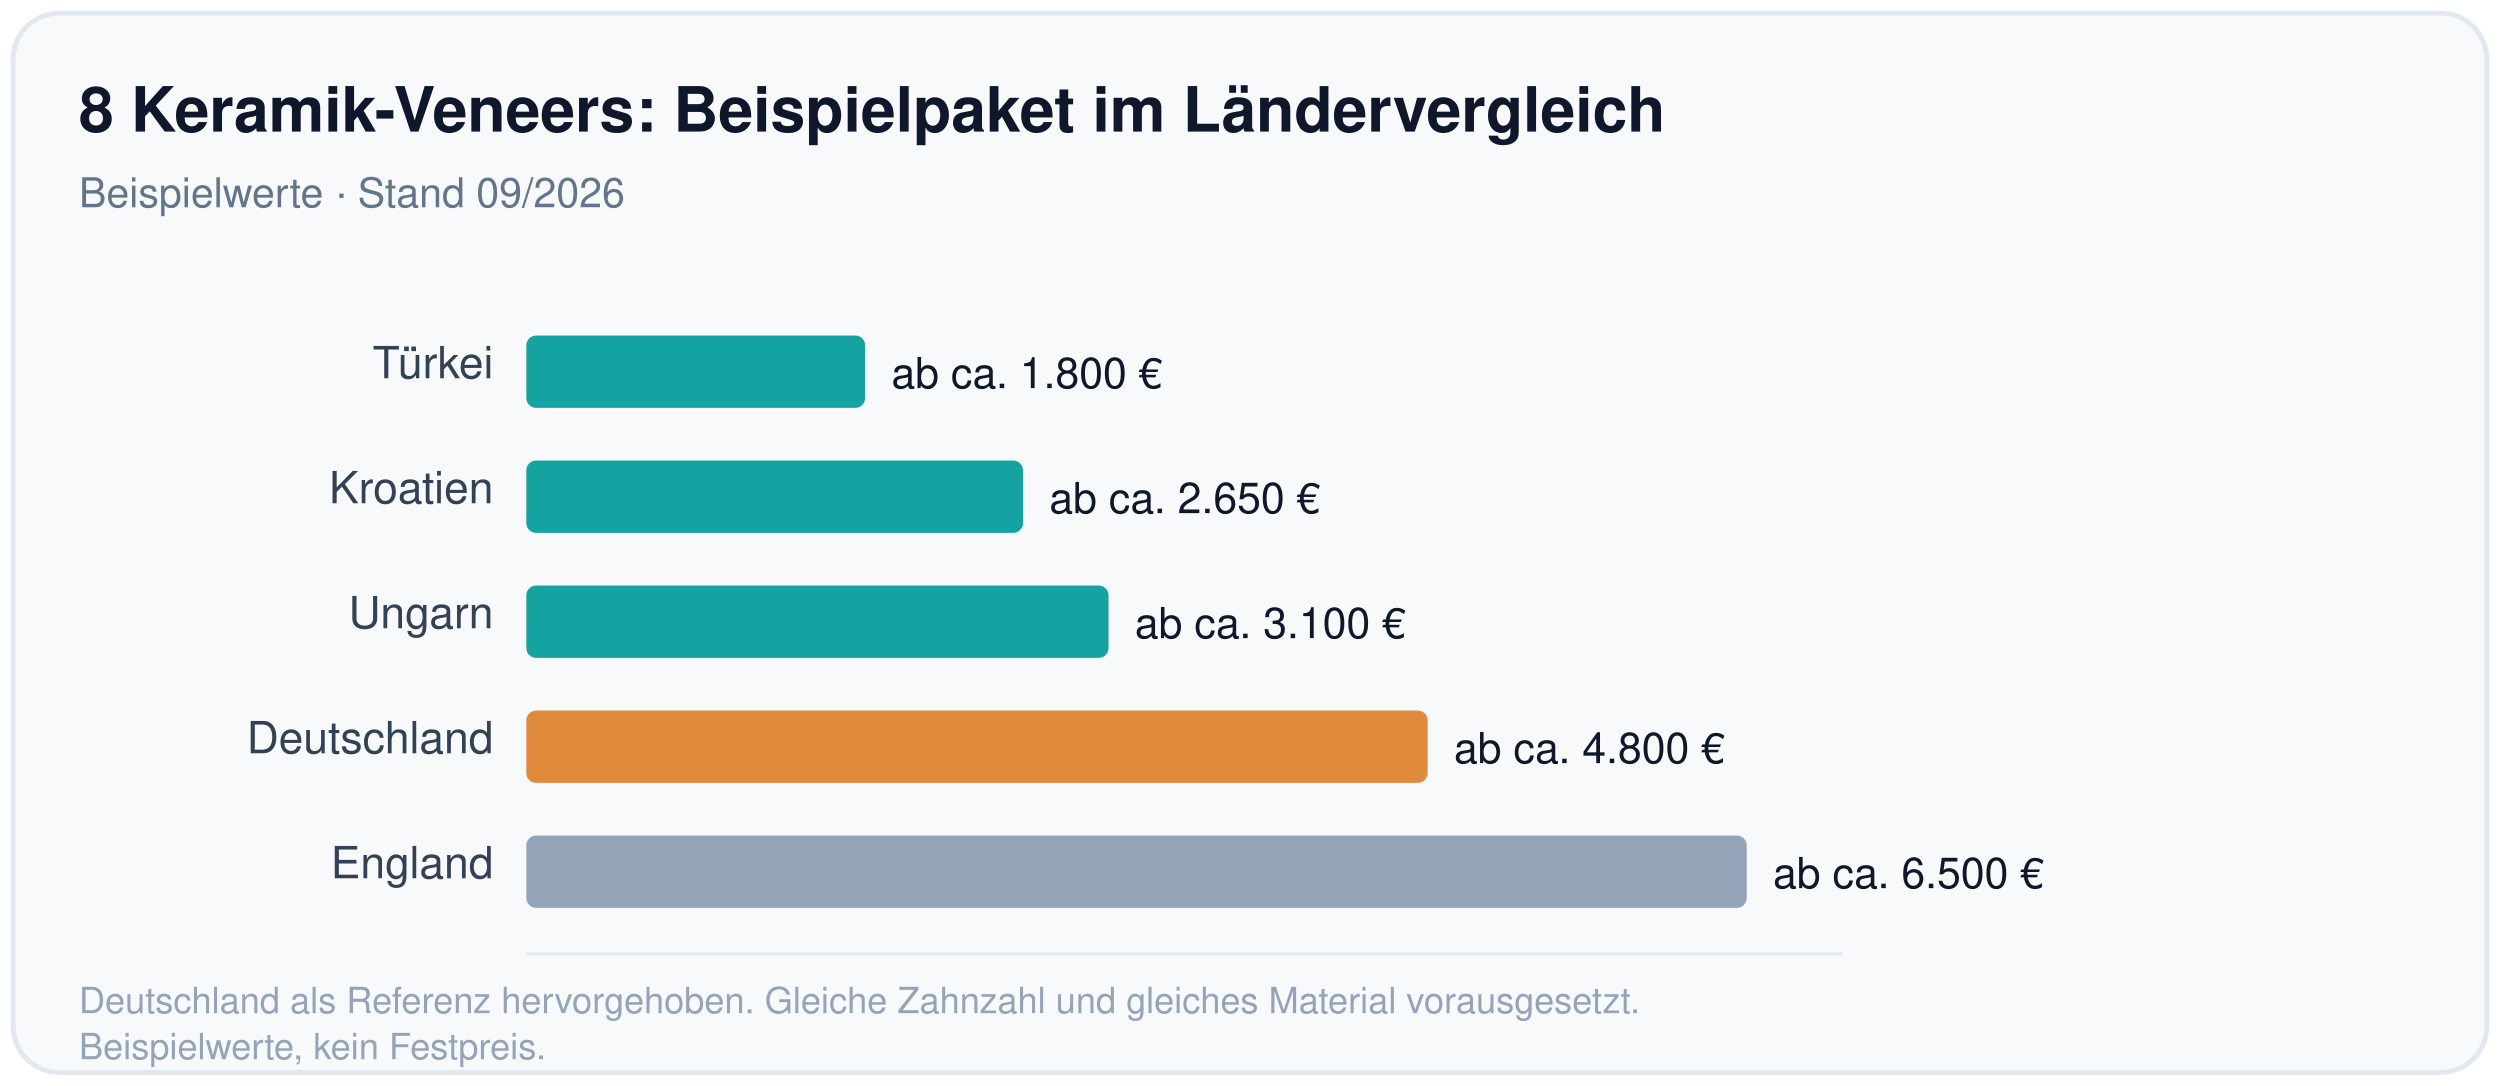
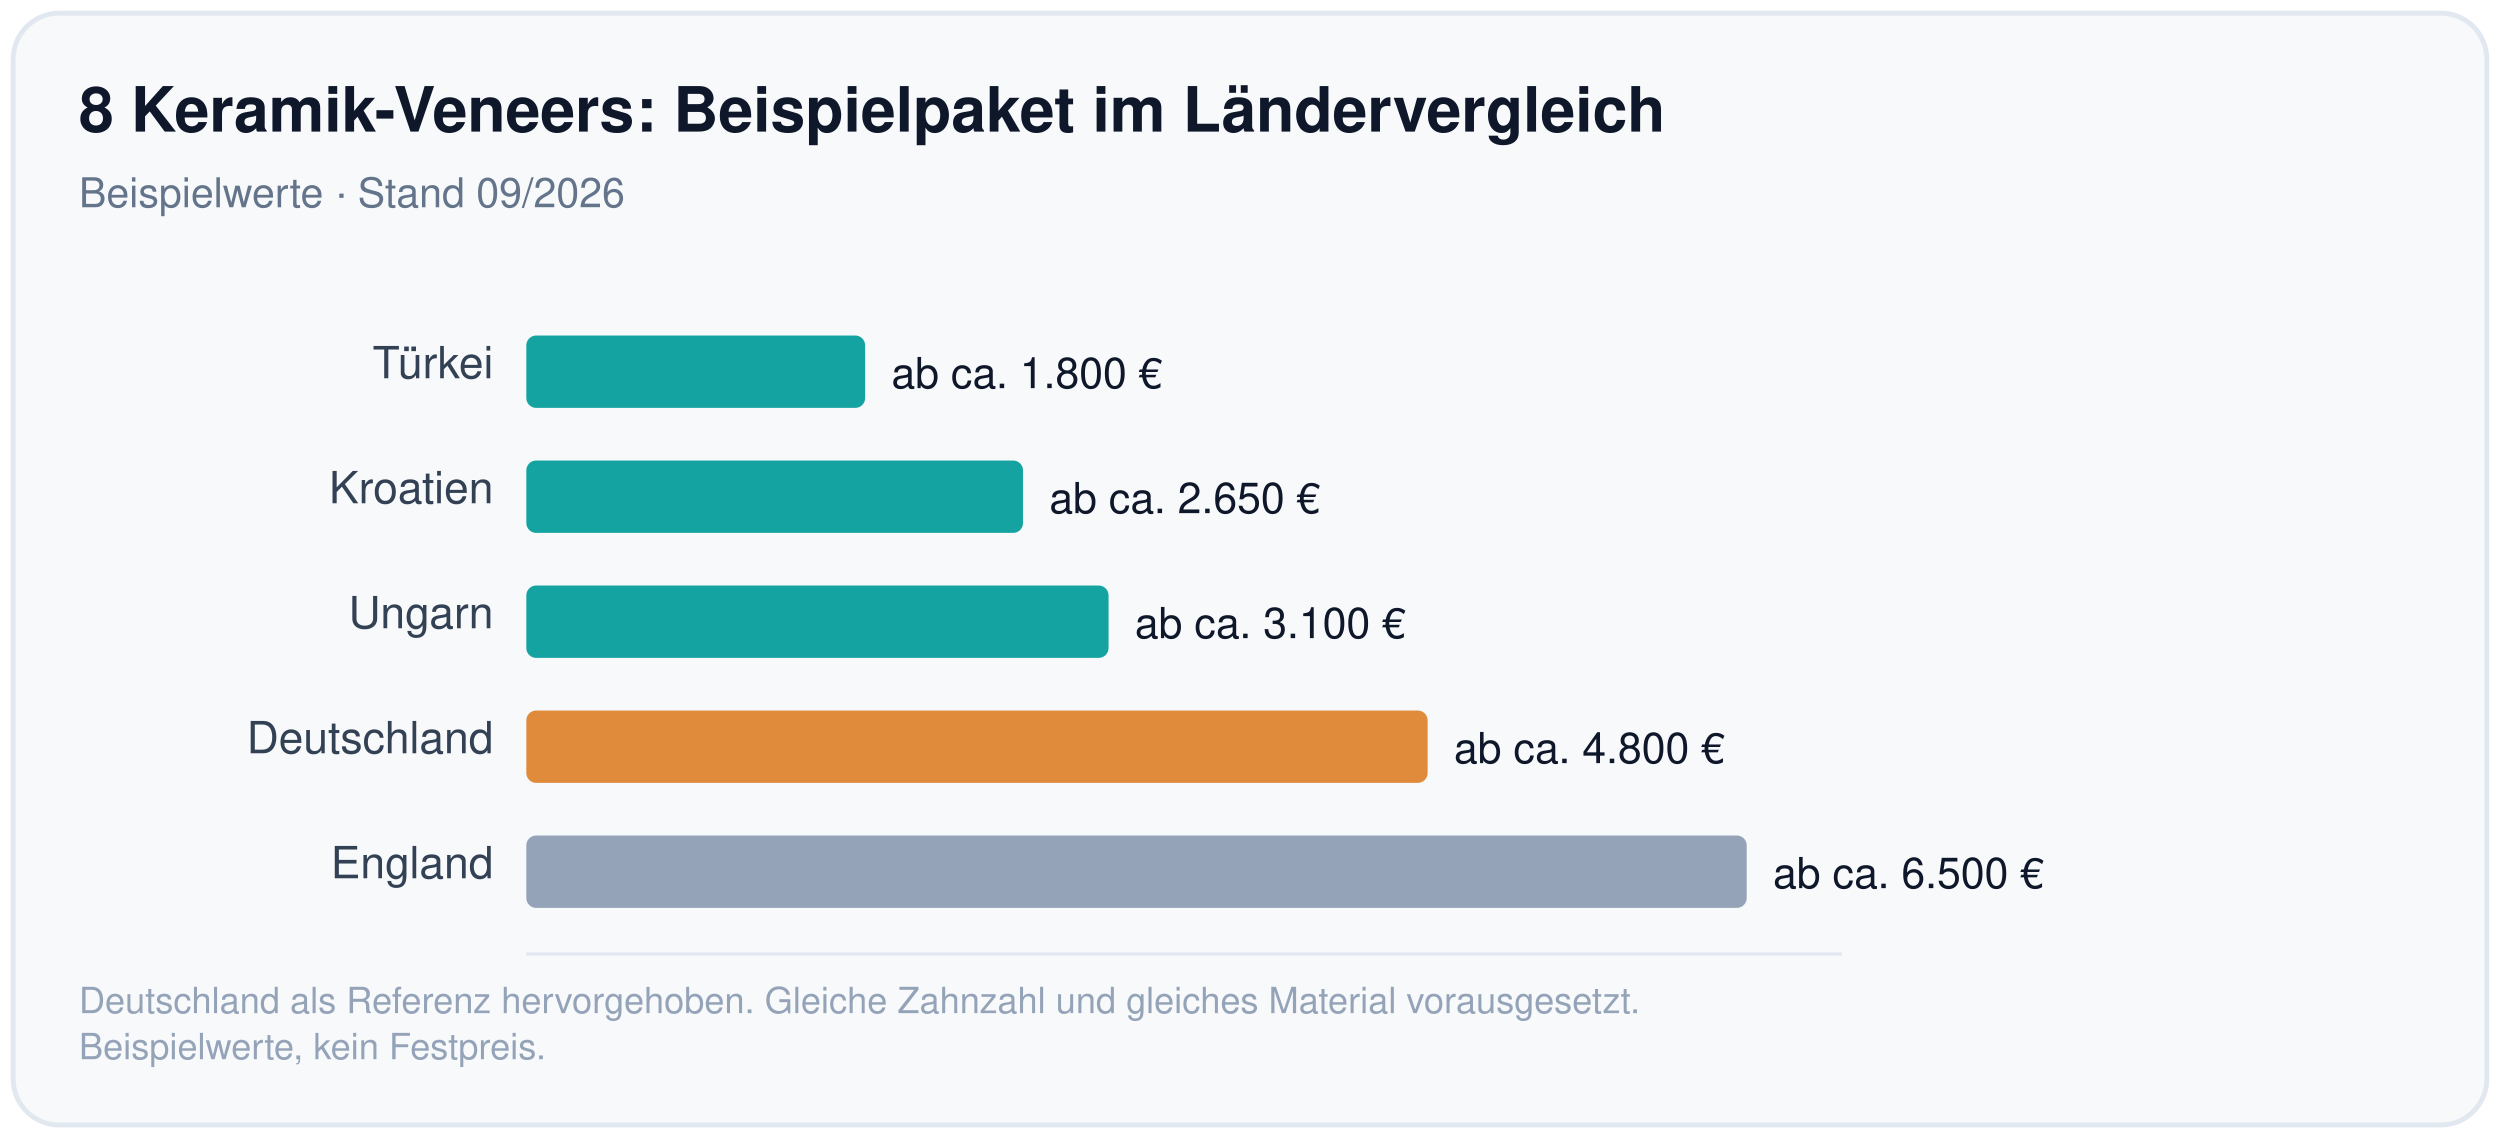
- <svg xmlns="http://www.w3.org/2000/svg" viewBox="0 0 760 330" width="760" height="330" font-family="Segoe UI, Helvetica, Arial, sans-serif" role="img" aria-label="Acht Keramik-Veneers als Beispielpaket im Ländervergleich, Beispielwerte Stand 09/2026">
-   <rect x="4" y="4" width="752" height="322" rx="14" fill="#f7f9fb" stroke="#e2e8f0" stroke-width="1.5" />
+ <svg xmlns="http://www.w3.org/2000/svg" viewBox="0 0 760 346" width="760" height="346" font-family="Segoe UI, Helvetica, Arial, sans-serif" role="img" aria-label="Acht Keramik-Veneers als Beispielpaket im Ländervergleich, Beispielwerte Stand 09/2026">
+   <rect x="4" y="4" width="752" height="338" rx="14" fill="#f7f9fb" stroke="#e2e8f0" stroke-width="1.5" />
  <text x="24" y="40" font-size="19" font-weight="700" fill="#0f172a">8 Keramik-Veneers: Beispielpaket im Ländervergleich</text>
  <text x="24" y="63" font-size="12.5" fill="#64748b">Beispielwerte · Stand 09/2026</text>
  <g font-size="13.5">
    <text x="150" y="115" text-anchor="end" fill="#334155">Türkei</text>
    <rect x="160" y="102" width="103" height="22" rx="3" fill="#14a3a0" />
    <text x="271" y="118" font-size="13" fill="#0f172a">ab ca. 1.800 €</text>
    <text x="150" y="153" text-anchor="end" fill="#334155">Kroatien</text>
    <rect x="160" y="140" width="151" height="22" rx="3" fill="#14a3a0" />
    <text x="319" y="156" font-size="13" fill="#0f172a">ab ca. 2.650 €</text>
    <text x="150" y="191" text-anchor="end" fill="#334155">Ungarn</text>
    <rect x="160" y="178" width="177" height="22" rx="3" fill="#14a3a0" />
    <text x="345" y="194" font-size="13" fill="#0f172a">ab ca. 3.100 €</text>
    <text x="150" y="229" text-anchor="end" fill="#334155">Deutschland</text>
    <rect x="160" y="216" width="274" height="22" rx="3" fill="#e08a3c" />
    <text x="442" y="232" font-size="13" fill="#0f172a">ab ca. 4.800 €</text>
    <text x="150" y="267" text-anchor="end" fill="#334155">England</text>
    <rect x="160" y="254" width="371" height="22" rx="3" fill="#94a3b8" />
    <text x="539" y="270" font-size="13" fill="#0f172a">ab ca. 6.500 €</text>
  </g>
  <line x1="160" y1="290" x2="560" y2="290" stroke="#e2e8f0" stroke-width="1" />
  <text x="24" y="308" font-size="11" fill="#94a3b8">Deutschland als Referenz hervorgehoben. Gleiche Zahnzahl und gleiches Material vorausgesetzt.</text>
  <text x="24" y="322" font-size="11" fill="#94a3b8">Beispielwerte, kein Festpreis.</text>
</svg>
